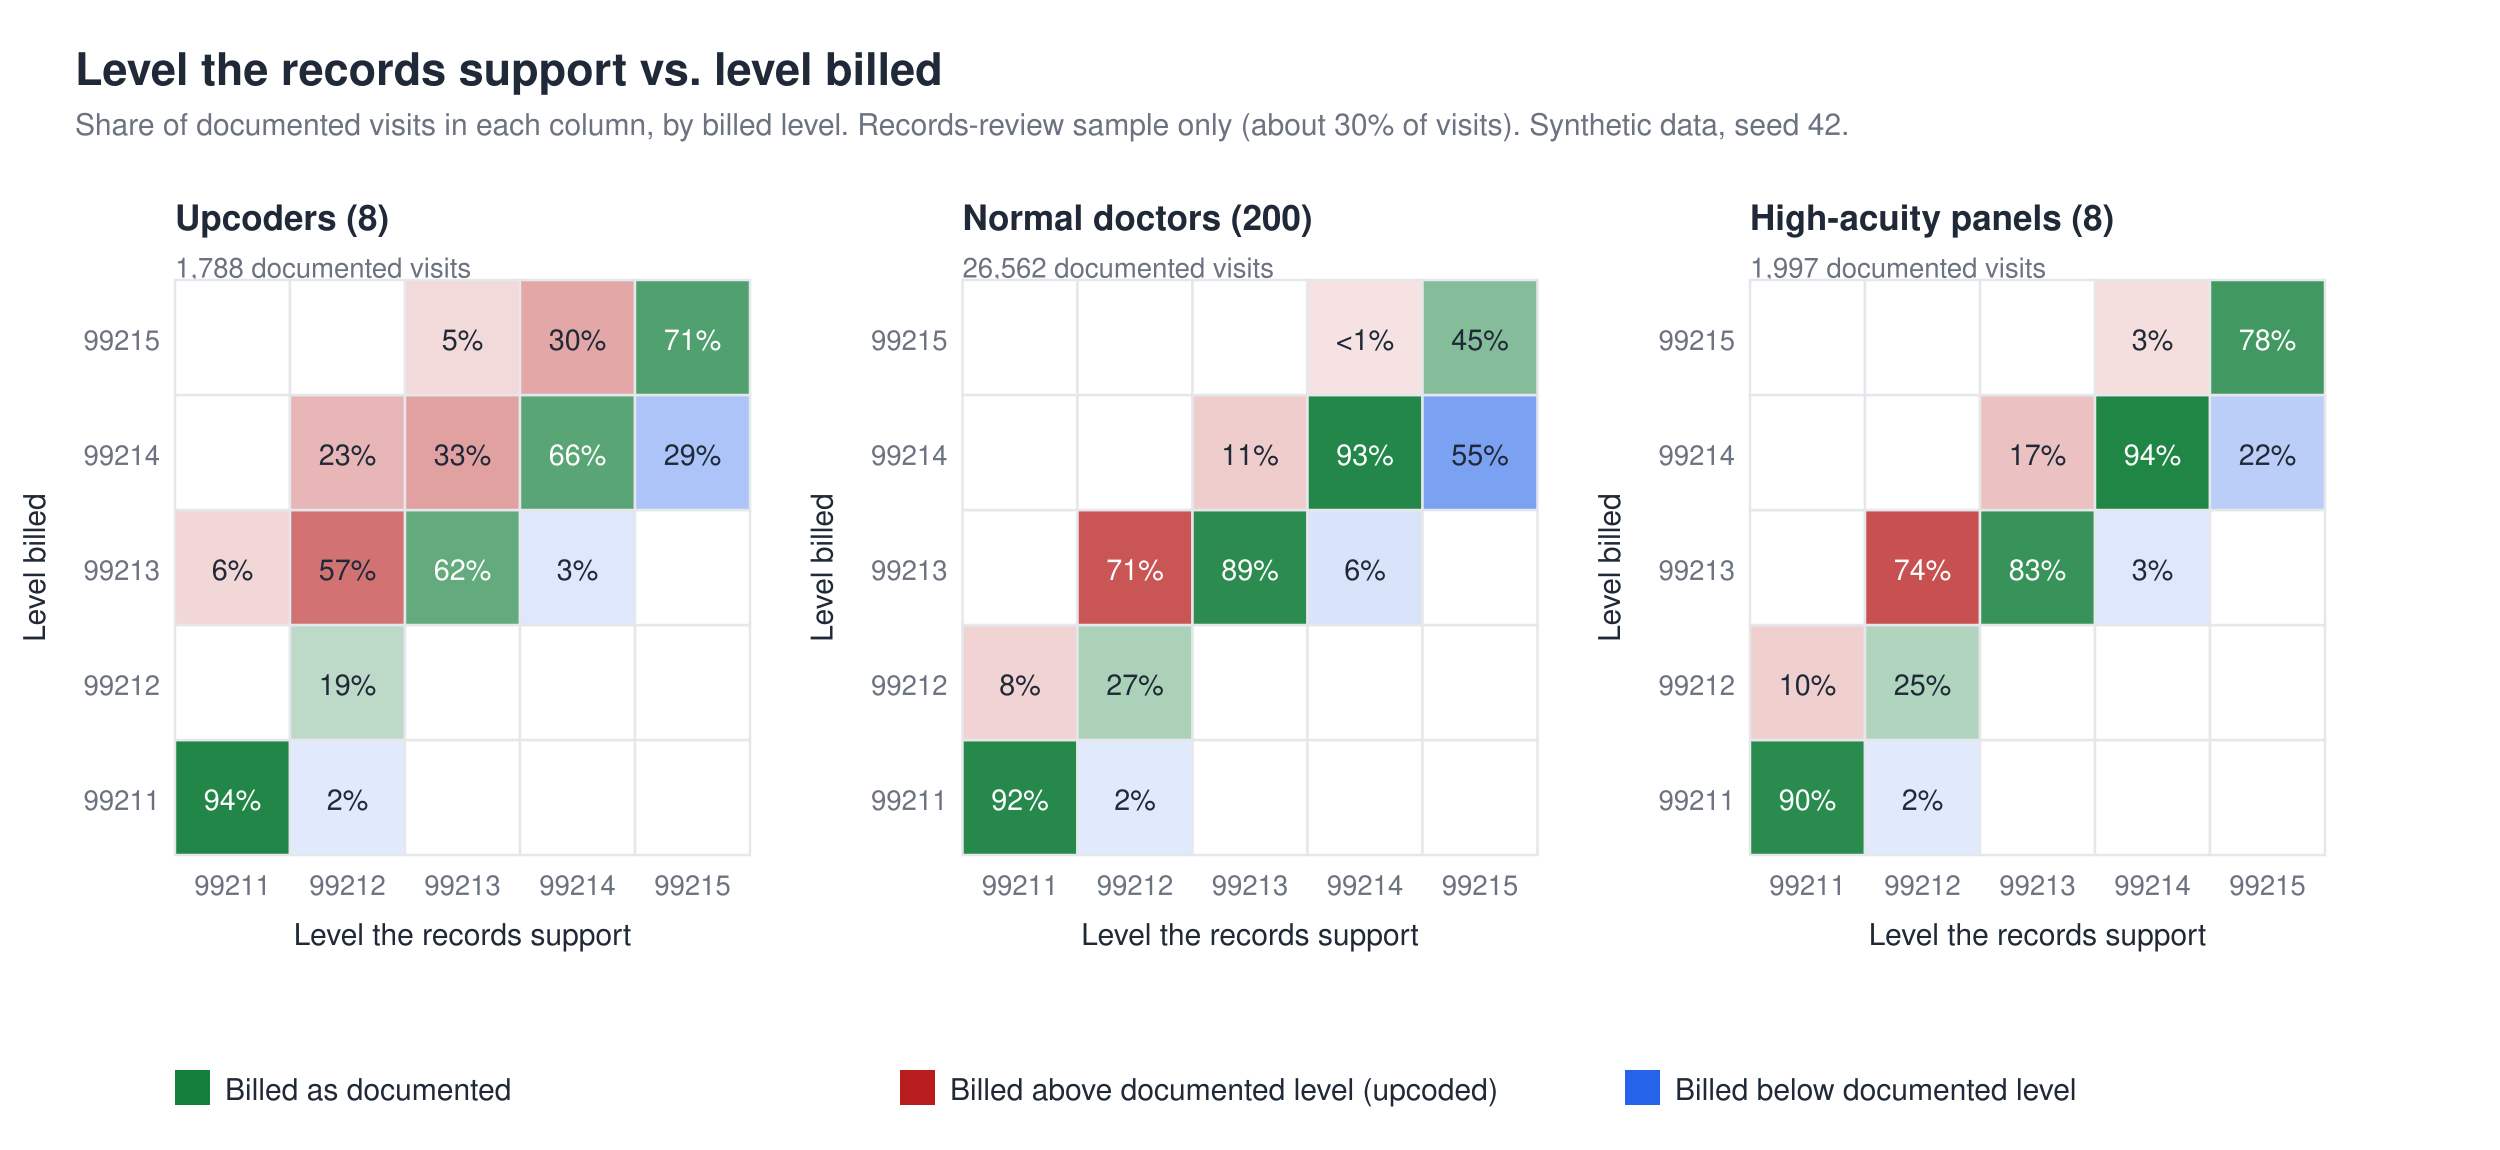
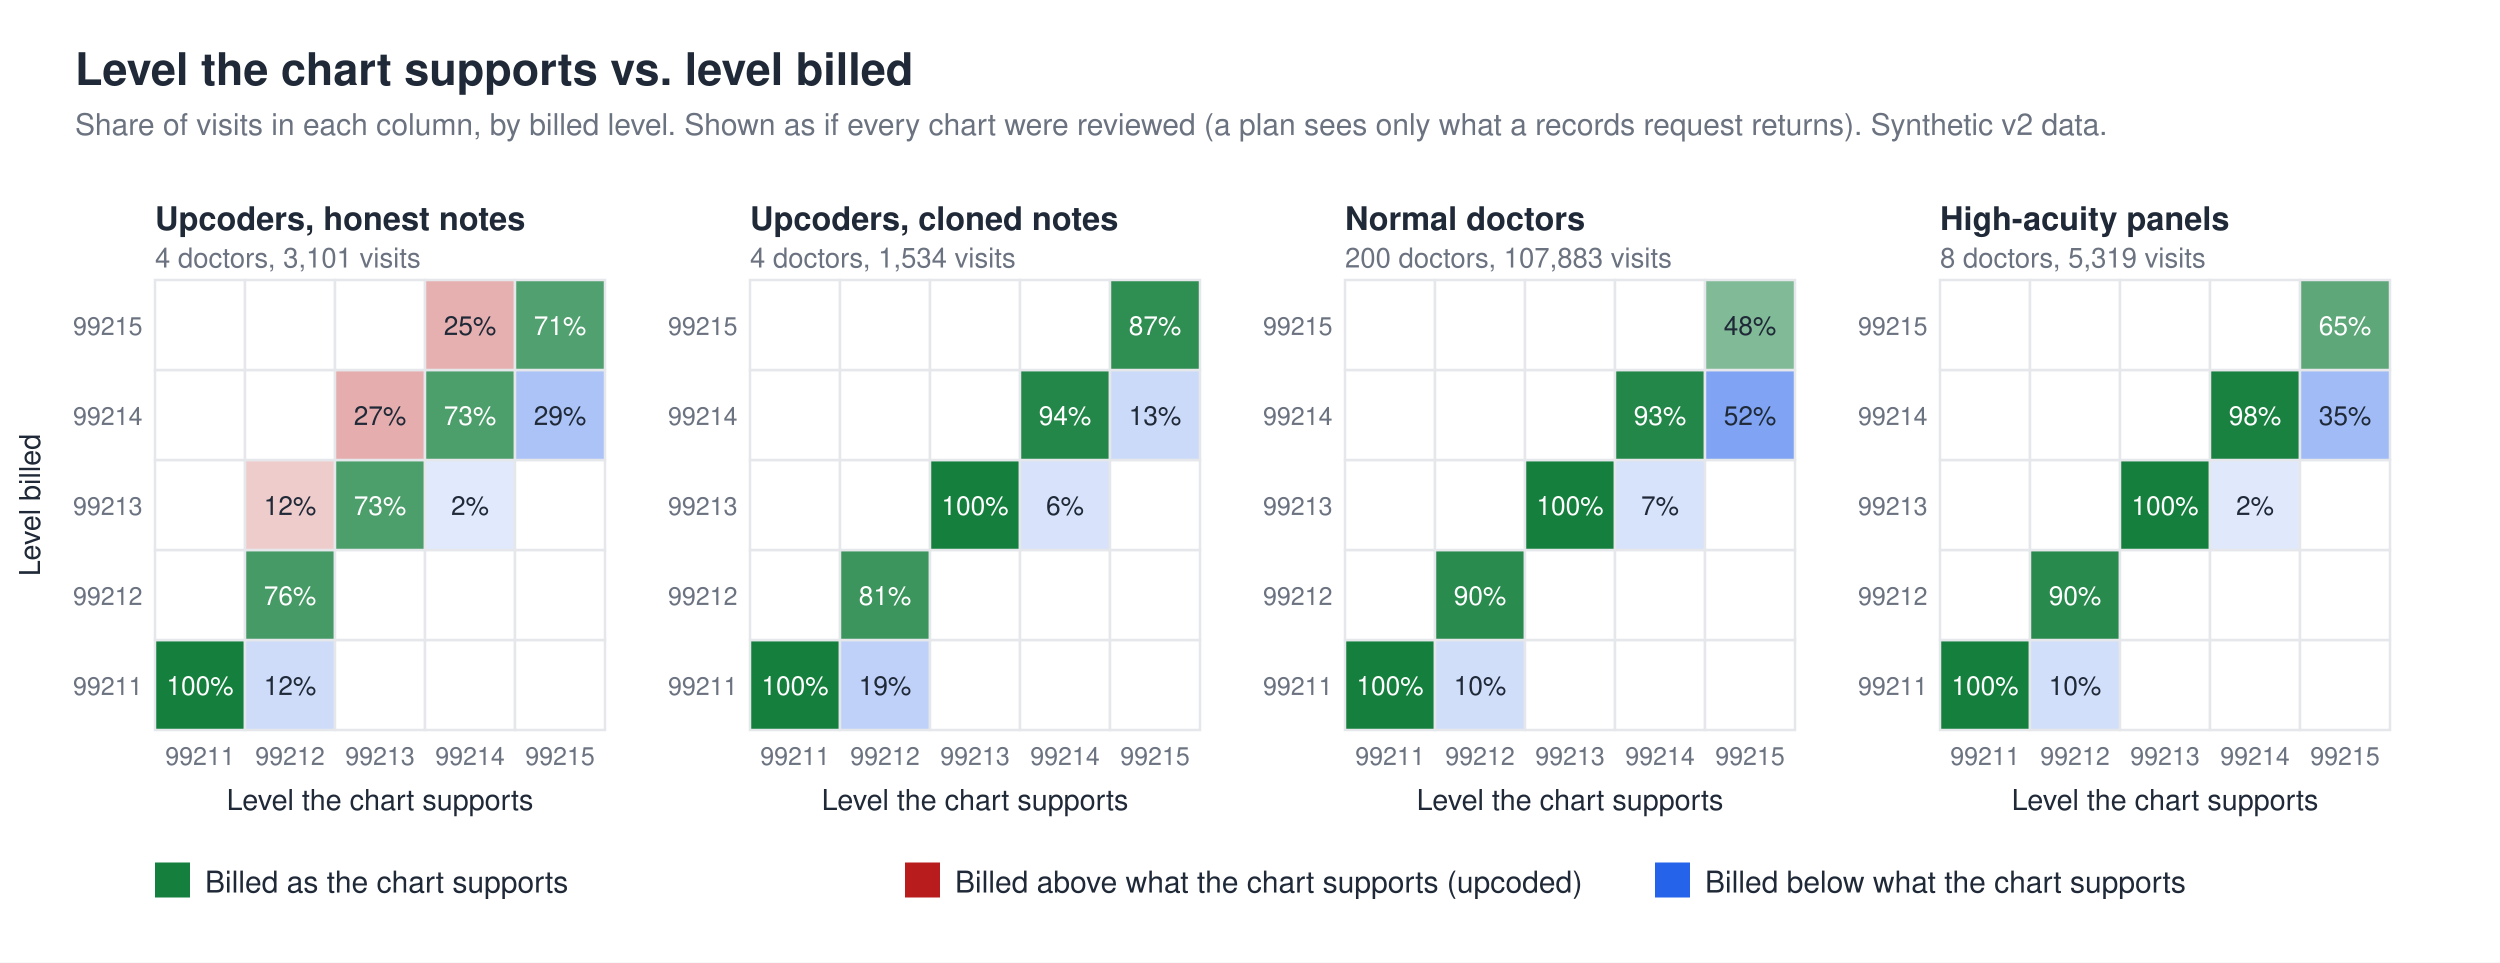
- <svg xmlns="http://www.w3.org/2000/svg" viewBox="0 0 1000 460" width="1000" height="460" font-family="Helvetica, Arial, sans-serif">
-   <rect width="1000" height="460" fill="#ffffff" />
-   <text x="30" y="34" font-size="18" font-weight="bold" fill="#1f2937">Level the records support vs. level billed</text>
-   <text x="30" y="54" font-size="12" fill="#6b7280">Share of documented visits in each column, by billed level. Records-review sample only (about 30% of visits). Synthetic data, seed 42.</text>
-   <text x="70" y="92" font-size="14" font-weight="bold" fill="#1f2937">Upcoders (8)</text>
-   <text x="70" y="111" font-size="11" fill="#6b7280">1,788 documented visits</text>
-   <text x="64" y="324" text-anchor="end" font-size="11" fill="#6b7280">99211</text>
-   <rect x="70" y="296" width="46" height="46" fill="#218647" stroke="#e5e7eb" />
-   <text x="93.0" y="324" text-anchor="middle" font-size="11.5" fill="#ffffff">94%</text>
-   <rect x="116" y="296" width="46" height="46" fill="#e1e9fc" stroke="#e5e7eb" />
-   <text x="139.0" y="324" text-anchor="middle" font-size="11.5" fill="#1f2937">2%</text>
-   <rect x="162" y="296" width="46" height="46" fill="#ffffff" stroke="#e5e7eb" />
-   <rect x="208" y="296" width="46" height="46" fill="#ffffff" stroke="#e5e7eb" />
-   <rect x="254" y="296" width="46" height="46" fill="#ffffff" stroke="#e5e7eb" />
-   <text x="64" y="278" text-anchor="end" font-size="11" fill="#6b7280">99212</text>
-   <rect x="70" y="250" width="46" height="46" fill="#ffffff" stroke="#e5e7eb" />
-   <rect x="116" y="250" width="46" height="46" fill="#bcdac7" stroke="#e5e7eb" />
-   <text x="139.0" y="278" text-anchor="middle" font-size="11.5" fill="#1f2937">19%</text>
-   <rect x="162" y="250" width="46" height="46" fill="#ffffff" stroke="#e5e7eb" />
-   <rect x="208" y="250" width="46" height="46" fill="#ffffff" stroke="#e5e7eb" />
-   <rect x="254" y="250" width="46" height="46" fill="#ffffff" stroke="#e5e7eb" />
-   <text x="64" y="232" text-anchor="end" font-size="11" fill="#6b7280">99213</text>
-   <rect x="70" y="204" width="46" height="46" fill="#f2d7d7" stroke="#e5e7eb" />
-   <text x="93.0" y="232" text-anchor="middle" font-size="11.5" fill="#1f2937">6%</text>
-   <rect x="116" y="204" width="46" height="46" fill="#d37272" stroke="#e5e7eb" />
-   <text x="139.0" y="232" text-anchor="middle" font-size="11.5" fill="#1f2937">57%</text>
-   <rect x="162" y="204" width="46" height="46" fill="#63aa7d" stroke="#e5e7eb" />
-   <text x="185.0" y="232" text-anchor="middle" font-size="11.5" fill="#ffffff">62%</text>
-   <rect x="208" y="204" width="46" height="46" fill="#dee7fb" stroke="#e5e7eb" />
-   <text x="231.0" y="232" text-anchor="middle" font-size="11.5" fill="#1f2937">3%</text>
-   <rect x="254" y="204" width="46" height="46" fill="#ffffff" stroke="#e5e7eb" />
-   <text x="64" y="186" text-anchor="end" font-size="11" fill="#6b7280">99214</text>
-   <rect x="70" y="158" width="46" height="46" fill="#ffffff" stroke="#e5e7eb" />
-   <rect x="116" y="158" width="46" height="46" fill="#e8b6b6" stroke="#e5e7eb" />
-   <text x="139.0" y="186" text-anchor="middle" font-size="11.5" fill="#1f2937">23%</text>
-   <rect x="162" y="158" width="46" height="46" fill="#e2a1a1" stroke="#e5e7eb" />
-   <text x="185.0" y="186" text-anchor="middle" font-size="11.5" fill="#1f2937">33%</text>
-   <rect x="208" y="158" width="46" height="46" fill="#5aa576" stroke="#e5e7eb" />
-   <text x="231.0" y="186" text-anchor="middle" font-size="11.5" fill="#ffffff">66%</text>
-   <rect x="254" y="158" width="46" height="46" fill="#acc4f7" stroke="#e5e7eb" />
-   <text x="277.0" y="186" text-anchor="middle" font-size="11.5" fill="#1f2937">29%</text>
-   <text x="64" y="140" text-anchor="end" font-size="11" fill="#6b7280">99215</text>
-   <rect x="70" y="112" width="46" height="46" fill="#ffffff" stroke="#e5e7eb" />
-   <rect x="116" y="112" width="46" height="46" fill="#ffffff" stroke="#e5e7eb" />
-   <rect x="162" y="112" width="46" height="46" fill="#f3dada" stroke="#e5e7eb" />
-   <text x="185.0" y="140" text-anchor="middle" font-size="11.5" fill="#1f2937">5%</text>
-   <rect x="208" y="112" width="46" height="46" fill="#e3a7a7" stroke="#e5e7eb" />
-   <text x="231.0" y="140" text-anchor="middle" font-size="11.5" fill="#1f2937">30%</text>
-   <rect x="254" y="112" width="46" height="46" fill="#51a06f" stroke="#e5e7eb" />
-   <text x="277.0" y="140" text-anchor="middle" font-size="11.5" fill="#ffffff">71%</text>
-   <text x="93.0" y="358" text-anchor="middle" font-size="11" fill="#6b7280">99211</text>
-   <text x="139.0" y="358" text-anchor="middle" font-size="11" fill="#6b7280">99212</text>
-   <text x="185.0" y="358" text-anchor="middle" font-size="11" fill="#6b7280">99213</text>
-   <text x="231.0" y="358" text-anchor="middle" font-size="11" fill="#6b7280">99214</text>
-   <text x="277.0" y="358" text-anchor="middle" font-size="11" fill="#6b7280">99215</text>
-   <text x="185.0" y="378" text-anchor="middle" font-size="12" fill="#1f2937">Level the records support</text>
-   <text x="18" y="227.0" text-anchor="middle" font-size="12" fill="#1f2937" transform="rotate(-90 18 227.0)">Level billed</text>
-   <text x="385" y="92" font-size="14" font-weight="bold" fill="#1f2937">Normal doctors (200)</text>
-   <text x="385" y="111" font-size="11" fill="#6b7280">26,562 documented visits</text>
-   <text x="379" y="324" text-anchor="end" font-size="11" fill="#6b7280">99211</text>
-   <rect x="385" y="296" width="46" height="46" fill="#26894b" stroke="#e5e7eb" />
-   <text x="408.0" y="324" text-anchor="middle" font-size="11.5" fill="#ffffff">92%</text>
-   <rect x="431" y="296" width="46" height="46" fill="#e1e9fc" stroke="#e5e7eb" />
-   <text x="454.0" y="324" text-anchor="middle" font-size="11.5" fill="#1f2937">2%</text>
-   <rect x="477" y="296" width="46" height="46" fill="#ffffff" stroke="#e5e7eb" />
-   <rect x="523" y="296" width="46" height="46" fill="#ffffff" stroke="#e5e7eb" />
-   <rect x="569" y="296" width="46" height="46" fill="#ffffff" stroke="#e5e7eb" />
-   <text x="379" y="278" text-anchor="end" font-size="11" fill="#6b7280">99212</text>
-   <rect x="385" y="250" width="46" height="46" fill="#f1d3d3" stroke="#e5e7eb" />
-   <text x="408.0" y="278" text-anchor="middle" font-size="11.5" fill="#1f2937">8%</text>
-   <rect x="431" y="250" width="46" height="46" fill="#abd1b9" stroke="#e5e7eb" />
-   <text x="454.0" y="278" text-anchor="middle" font-size="11.5" fill="#1f2937">27%</text>
-   <rect x="477" y="250" width="46" height="46" fill="#ffffff" stroke="#e5e7eb" />
-   <rect x="523" y="250" width="46" height="46" fill="#ffffff" stroke="#e5e7eb" />
-   <rect x="569" y="250" width="46" height="46" fill="#ffffff" stroke="#e5e7eb" />
-   <text x="379" y="232" text-anchor="end" font-size="11" fill="#6b7280">99213</text>
-   <rect x="385" y="204" width="46" height="46" fill="#ffffff" stroke="#e5e7eb" />
-   <rect x="431" y="204" width="46" height="46" fill="#ca5555" stroke="#e5e7eb" />
-   <text x="454.0" y="232" text-anchor="middle" font-size="11.5" fill="#ffffff">71%</text>
-   <rect x="477" y="204" width="46" height="46" fill="#2c8c50" stroke="#e5e7eb" />
-   <text x="500.0" y="232" text-anchor="middle" font-size="11.5" fill="#ffffff">89%</text>
-   <rect x="523" y="204" width="46" height="46" fill="#d9e4fb" stroke="#e5e7eb" />
-   <text x="546.0" y="232" text-anchor="middle" font-size="11.5" fill="#1f2937">6%</text>
-   <rect x="569" y="204" width="46" height="46" fill="#ffffff" stroke="#e5e7eb" />
-   <text x="379" y="186" text-anchor="end" font-size="11" fill="#6b7280">99214</text>
-   <rect x="385" y="158" width="46" height="46" fill="#ffffff" stroke="#e5e7eb" />
-   <rect x="431" y="158" width="46" height="46" fill="#ffffff" stroke="#e5e7eb" />
-   <rect x="477" y="158" width="46" height="46" fill="#efcdcd" stroke="#e5e7eb" />
-   <text x="500.0" y="186" text-anchor="middle" font-size="11.5" fill="#1f2937">11%</text>
-   <rect x="523" y="158" width="46" height="46" fill="#228748" stroke="#e5e7eb" />
-   <text x="546.0" y="186" text-anchor="middle" font-size="11.5" fill="#ffffff">93%</text>
-   <rect x="569" y="158" width="46" height="46" fill="#7ba1f2" stroke="#e5e7eb" />
-   <text x="592.0" y="186" text-anchor="middle" font-size="11.5" fill="#1f2937">55%</text>
-   <text x="379" y="140" text-anchor="end" font-size="11" fill="#6b7280">99215</text>
-   <rect x="385" y="112" width="46" height="46" fill="#ffffff" stroke="#e5e7eb" />
-   <rect x="431" y="112" width="46" height="46" fill="#ffffff" stroke="#e5e7eb" />
-   <rect x="477" y="112" width="46" height="46" fill="#ffffff" stroke="#e5e7eb" />
-   <rect x="523" y="112" width="46" height="46" fill="#f6e2e2" stroke="#e5e7eb" />
-   <text x="546.0" y="140" text-anchor="middle" font-size="11.5" fill="#1f2937">&lt;1%</text>
-   <rect x="569" y="112" width="46" height="46" fill="#85bd9a" stroke="#e5e7eb" />
-   <text x="592.0" y="140" text-anchor="middle" font-size="11.5" fill="#1f2937">45%</text>
-   <text x="408.0" y="358" text-anchor="middle" font-size="11" fill="#6b7280">99211</text>
-   <text x="454.0" y="358" text-anchor="middle" font-size="11" fill="#6b7280">99212</text>
-   <text x="500.0" y="358" text-anchor="middle" font-size="11" fill="#6b7280">99213</text>
-   <text x="546.0" y="358" text-anchor="middle" font-size="11" fill="#6b7280">99214</text>
-   <text x="592.0" y="358" text-anchor="middle" font-size="11" fill="#6b7280">99215</text>
-   <text x="500.0" y="378" text-anchor="middle" font-size="12" fill="#1f2937">Level the records support</text>
-   <text x="333" y="227.0" text-anchor="middle" font-size="12" fill="#1f2937" transform="rotate(-90 333 227.0)">Level billed</text>
-   <text x="700" y="92" font-size="14" font-weight="bold" fill="#1f2937">High-acuity panels (8)</text>
-   <text x="700" y="111" font-size="11" fill="#6b7280">1,997 documented visits</text>
-   <text x="694" y="324" text-anchor="end" font-size="11" fill="#6b7280">99211</text>
-   <rect x="700" y="296" width="46" height="46" fill="#298b4e" stroke="#e5e7eb" />
-   <text x="723.0" y="324" text-anchor="middle" font-size="11.5" fill="#ffffff">90%</text>
-   <rect x="746" y="296" width="46" height="46" fill="#e1e9fc" stroke="#e5e7eb" />
-   <text x="769.0" y="324" text-anchor="middle" font-size="11.5" fill="#1f2937">2%</text>
-   <rect x="792" y="296" width="46" height="46" fill="#ffffff" stroke="#e5e7eb" />
-   <rect x="838" y="296" width="46" height="46" fill="#ffffff" stroke="#e5e7eb" />
-   <rect x="884" y="296" width="46" height="46" fill="#ffffff" stroke="#e5e7eb" />
-   <text x="694" y="278" text-anchor="end" font-size="11" fill="#6b7280">99212</text>
-   <rect x="700" y="250" width="46" height="46" fill="#f0cfcf" stroke="#e5e7eb" />
-   <text x="723.0" y="278" text-anchor="middle" font-size="11.5" fill="#1f2937">10%</text>
-   <rect x="746" y="250" width="46" height="46" fill="#b0d4bd" stroke="#e5e7eb" />
-   <text x="769.0" y="278" text-anchor="middle" font-size="11.5" fill="#1f2937">25%</text>
-   <rect x="792" y="250" width="46" height="46" fill="#ffffff" stroke="#e5e7eb" />
-   <rect x="838" y="250" width="46" height="46" fill="#ffffff" stroke="#e5e7eb" />
-   <rect x="884" y="250" width="46" height="46" fill="#ffffff" stroke="#e5e7eb" />
-   <text x="694" y="232" text-anchor="end" font-size="11" fill="#6b7280">99213</text>
-   <rect x="700" y="204" width="46" height="46" fill="#ffffff" stroke="#e5e7eb" />
-   <rect x="746" y="204" width="46" height="46" fill="#c95050" stroke="#e5e7eb" />
-   <text x="769.0" y="232" text-anchor="middle" font-size="11.5" fill="#ffffff">74%</text>
-   <rect x="792" y="204" width="46" height="46" fill="#38935a" stroke="#e5e7eb" />
-   <text x="815.0" y="232" text-anchor="middle" font-size="11.5" fill="#ffffff">83%</text>
-   <rect x="838" y="204" width="46" height="46" fill="#dee7fc" stroke="#e5e7eb" />
-   <text x="861.0" y="232" text-anchor="middle" font-size="11.5" fill="#1f2937">3%</text>
-   <rect x="884" y="204" width="46" height="46" fill="#ffffff" stroke="#e5e7eb" />
-   <text x="694" y="186" text-anchor="end" font-size="11" fill="#6b7280">99214</text>
-   <rect x="700" y="158" width="46" height="46" fill="#ffffff" stroke="#e5e7eb" />
-   <rect x="746" y="158" width="46" height="46" fill="#ffffff" stroke="#e5e7eb" />
-   <rect x="792" y="158" width="46" height="46" fill="#ecc1c1" stroke="#e5e7eb" />
-   <text x="815.0" y="186" text-anchor="middle" font-size="11.5" fill="#1f2937">17%</text>
-   <rect x="838" y="158" width="46" height="46" fill="#208646" stroke="#e5e7eb" />
-   <text x="861.0" y="186" text-anchor="middle" font-size="11.5" fill="#ffffff">94%</text>
-   <rect x="884" y="158" width="46" height="46" fill="#bbcef8" stroke="#e5e7eb" />
-   <text x="907.0" y="186" text-anchor="middle" font-size="11.5" fill="#1f2937">22%</text>
-   <text x="694" y="140" text-anchor="end" font-size="11" fill="#6b7280">99215</text>
-   <rect x="700" y="112" width="46" height="46" fill="#ffffff" stroke="#e5e7eb" />
-   <rect x="746" y="112" width="46" height="46" fill="#ffffff" stroke="#e5e7eb" />
-   <rect x="792" y="112" width="46" height="46" fill="#ffffff" stroke="#e5e7eb" />
-   <rect x="838" y="112" width="46" height="46" fill="#f4dede" stroke="#e5e7eb" />
-   <text x="861.0" y="140" text-anchor="middle" font-size="11.5" fill="#1f2937">3%</text>
-   <rect x="884" y="112" width="46" height="46" fill="#419861" stroke="#e5e7eb" />
-   <text x="907.0" y="140" text-anchor="middle" font-size="11.5" fill="#ffffff">78%</text>
-   <text x="723.0" y="358" text-anchor="middle" font-size="11" fill="#6b7280">99211</text>
-   <text x="769.0" y="358" text-anchor="middle" font-size="11" fill="#6b7280">99212</text>
-   <text x="815.0" y="358" text-anchor="middle" font-size="11" fill="#6b7280">99213</text>
-   <text x="861.0" y="358" text-anchor="middle" font-size="11" fill="#6b7280">99214</text>
-   <text x="907.0" y="358" text-anchor="middle" font-size="11" fill="#6b7280">99215</text>
-   <text x="815.0" y="378" text-anchor="middle" font-size="12" fill="#1f2937">Level the records support</text>
-   <text x="648" y="227.0" text-anchor="middle" font-size="12" fill="#1f2937" transform="rotate(-90 648 227.0)">Level billed</text>
-   <rect x="70" y="428" width="14" height="14" fill="#15803d" />
-   <text x="90" y="440" font-size="12" fill="#1f2937">Billed as documented</text>
-   <rect x="360" y="428" width="14" height="14" fill="#b91c1c" />
-   <text x="380" y="440" font-size="12" fill="#1f2937">Billed above documented level (upcoded)</text>
-   <rect x="650" y="428" width="14" height="14" fill="#2563eb" />
-   <text x="670" y="440" font-size="12" fill="#1f2937">Billed below documented level</text>
+ <svg xmlns="http://www.w3.org/2000/svg" viewBox="0 0 1000 385" width="1000" height="385" font-family="Helvetica, Arial, sans-serif">
+   <rect width="1000" height="385" fill="#ffffff" />
+   <text x="30" y="34" font-size="18" font-weight="bold" fill="#1f2937">Level the chart supports vs. level billed</text>
+   <text x="30" y="54" font-size="12" fill="#6b7280">Share of visits in each column, by billed level. Shown as if every chart were reviewed (a plan sees only what a records request returns). Synthetic v2 data.</text>
+   <text x="62" y="92" font-size="13" font-weight="bold" fill="#1f2937">Upcoders, honest notes</text>
+   <text x="62" y="107" font-size="11" fill="#6b7280">4 doctors, 3,101 visits</text>
+   <text x="57" y="278" text-anchor="end" font-size="10" fill="#6b7280">99211</text>
+   <rect x="62" y="256" width="36" height="36" fill="#15803d" stroke="#e5e7eb" />
+   <text x="80.0" y="278" text-anchor="middle" font-size="10.5" fill="#ffffff">100%</text>
+   <rect x="98" y="256" width="36" height="36" fill="#cedcfa" stroke="#e5e7eb" />
+   <text x="116.0" y="278" text-anchor="middle" font-size="10.5" fill="#1f2937">12%</text>
+   <rect x="134" y="256" width="36" height="36" fill="#ffffff" stroke="#e5e7eb" />
+   <rect x="170" y="256" width="36" height="36" fill="#ffffff" stroke="#e5e7eb" />
+   <rect x="206" y="256" width="36" height="36" fill="#ffffff" stroke="#e5e7eb" />
+   <text x="57" y="242" text-anchor="end" font-size="10" fill="#6b7280">99212</text>
+   <rect x="62" y="220" width="36" height="36" fill="#ffffff" stroke="#e5e7eb" />
+   <rect x="98" y="220" width="36" height="36" fill="#459a65" stroke="#e5e7eb" />
+   <text x="116.0" y="242" text-anchor="middle" font-size="10.5" fill="#ffffff">76%</text>
+   <rect x="134" y="220" width="36" height="36" fill="#ffffff" stroke="#e5e7eb" />
+   <rect x="170" y="220" width="36" height="36" fill="#ffffff" stroke="#e5e7eb" />
+   <rect x="206" y="220" width="36" height="36" fill="#ffffff" stroke="#e5e7eb" />
+   <text x="57" y="206" text-anchor="end" font-size="10" fill="#6b7280">99213</text>
+   <rect x="62" y="184" width="36" height="36" fill="#ffffff" stroke="#e5e7eb" />
+   <rect x="98" y="184" width="36" height="36" fill="#efcccc" stroke="#e5e7eb" />
+   <text x="116.0" y="206" text-anchor="middle" font-size="10.5" fill="#1f2937">12%</text>
+   <rect x="134" y="184" width="36" height="36" fill="#4c9e6b" stroke="#e5e7eb" />
+   <text x="152.0" y="206" text-anchor="middle" font-size="10.5" fill="#ffffff">73%</text>
+   <rect x="170" y="184" width="36" height="36" fill="#e1e9fc" stroke="#e5e7eb" />
+   <text x="188.0" y="206" text-anchor="middle" font-size="10.5" fill="#1f2937">2%</text>
+   <rect x="206" y="184" width="36" height="36" fill="#ffffff" stroke="#e5e7eb" />
+   <text x="57" y="170" text-anchor="end" font-size="10" fill="#6b7280">99214</text>
+   <rect x="62" y="148" width="36" height="36" fill="#ffffff" stroke="#e5e7eb" />
+   <rect x="98" y="148" width="36" height="36" fill="#ffffff" stroke="#e5e7eb" />
+   <rect x="134" y="148" width="36" height="36" fill="#e5adad" stroke="#e5e7eb" />
+   <text x="152.0" y="170" text-anchor="middle" font-size="10.5" fill="#1f2937">27%</text>
+   <rect x="170" y="148" width="36" height="36" fill="#4c9e6b" stroke="#e5e7eb" />
+   <text x="188.0" y="170" text-anchor="middle" font-size="10.5" fill="#ffffff">73%</text>
+   <rect x="206" y="148" width="36" height="36" fill="#acc3f7" stroke="#e5e7eb" />
+   <text x="224.0" y="170" text-anchor="middle" font-size="10.5" fill="#1f2937">29%</text>
+   <text x="57" y="134" text-anchor="end" font-size="10" fill="#6b7280">99215</text>
+   <rect x="62" y="112" width="36" height="36" fill="#ffffff" stroke="#e5e7eb" />
+   <rect x="98" y="112" width="36" height="36" fill="#ffffff" stroke="#e5e7eb" />
+   <rect x="134" y="112" width="36" height="36" fill="#ffffff" stroke="#e5e7eb" />
+   <rect x="170" y="112" width="36" height="36" fill="#e6b0b0" stroke="#e5e7eb" />
+   <text x="188.0" y="134" text-anchor="middle" font-size="10.5" fill="#1f2937">25%</text>
+   <rect x="206" y="112" width="36" height="36" fill="#51a06f" stroke="#e5e7eb" />
+   <text x="224.0" y="134" text-anchor="middle" font-size="10.5" fill="#ffffff">71%</text>
+   <text x="80.0" y="306" text-anchor="middle" font-size="10" fill="#6b7280">99211</text>
+   <text x="116.0" y="306" text-anchor="middle" font-size="10" fill="#6b7280">99212</text>
+   <text x="152.0" y="306" text-anchor="middle" font-size="10" fill="#6b7280">99213</text>
+   <text x="188.0" y="306" text-anchor="middle" font-size="10" fill="#6b7280">99214</text>
+   <text x="224.0" y="306" text-anchor="middle" font-size="10" fill="#6b7280">99215</text>
+   <text x="152.0" y="324" text-anchor="middle" font-size="11.5" fill="#1f2937">Level the chart supports</text>
+   <text x="16" y="202.0" text-anchor="middle" font-size="11.5" fill="#1f2937" transform="rotate(-90 16 202.0)">Level billed</text>
+   <text x="300" y="92" font-size="13" font-weight="bold" fill="#1f2937">Upcoders, cloned notes</text>
+   <text x="300" y="107" font-size="11" fill="#6b7280">4 doctors, 1,534 visits</text>
+   <text x="295" y="278" text-anchor="end" font-size="10" fill="#6b7280">99211</text>
+   <rect x="300" y="256" width="36" height="36" fill="#15803d" stroke="#e5e7eb" />
+   <text x="318.0" y="278" text-anchor="middle" font-size="10.5" fill="#ffffff">100%</text>
+   <rect x="336" y="256" width="36" height="36" fill="#bfd1f9" stroke="#e5e7eb" />
+   <text x="354.0" y="278" text-anchor="middle" font-size="10.5" fill="#1f2937">19%</text>
+   <rect x="372" y="256" width="36" height="36" fill="#ffffff" stroke="#e5e7eb" />
+   <rect x="408" y="256" width="36" height="36" fill="#ffffff" stroke="#e5e7eb" />
+   <rect x="444" y="256" width="36" height="36" fill="#ffffff" stroke="#e5e7eb" />
+   <text x="295" y="242" text-anchor="end" font-size="10" fill="#6b7280">99212</text>
+   <rect x="300" y="220" width="36" height="36" fill="#ffffff" stroke="#e5e7eb" />
+   <rect x="336" y="220" width="36" height="36" fill="#3c955d" stroke="#e5e7eb" />
+   <text x="354.0" y="242" text-anchor="middle" font-size="10.5" fill="#ffffff">81%</text>
+   <rect x="372" y="220" width="36" height="36" fill="#ffffff" stroke="#e5e7eb" />
+   <rect x="408" y="220" width="36" height="36" fill="#ffffff" stroke="#e5e7eb" />
+   <rect x="444" y="220" width="36" height="36" fill="#ffffff" stroke="#e5e7eb" />
+   <text x="295" y="206" text-anchor="end" font-size="10" fill="#6b7280">99213</text>
+   <rect x="300" y="184" width="36" height="36" fill="#ffffff" stroke="#e5e7eb" />
+   <rect x="336" y="184" width="36" height="36" fill="#ffffff" stroke="#e5e7eb" />
+   <rect x="372" y="184" width="36" height="36" fill="#15803d" stroke="#e5e7eb" />
+   <text x="390.0" y="206" text-anchor="middle" font-size="10.5" fill="#ffffff">100%</text>
+   <rect x="408" y="184" width="36" height="36" fill="#d8e3fb" stroke="#e5e7eb" />
+   <text x="426.0" y="206" text-anchor="middle" font-size="10.5" fill="#1f2937">6%</text>
+   <rect x="444" y="184" width="36" height="36" fill="#ffffff" stroke="#e5e7eb" />
+   <text x="295" y="170" text-anchor="end" font-size="10" fill="#6b7280">99214</text>
+   <rect x="300" y="148" width="36" height="36" fill="#ffffff" stroke="#e5e7eb" />
+   <rect x="336" y="148" width="36" height="36" fill="#ffffff" stroke="#e5e7eb" />
+   <rect x="372" y="148" width="36" height="36" fill="#ffffff" stroke="#e5e7eb" />
+   <rect x="408" y="148" width="36" height="36" fill="#228748" stroke="#e5e7eb" />
+   <text x="426.0" y="170" text-anchor="middle" font-size="10.5" fill="#ffffff">94%</text>
+   <rect x="444" y="148" width="36" height="36" fill="#ccdafa" stroke="#e5e7eb" />
+   <text x="462.0" y="170" text-anchor="middle" font-size="10.5" fill="#1f2937">13%</text>
+   <text x="295" y="134" text-anchor="end" font-size="10" fill="#6b7280">99215</text>
+   <rect x="300" y="112" width="36" height="36" fill="#ffffff" stroke="#e5e7eb" />
+   <rect x="336" y="112" width="36" height="36" fill="#ffffff" stroke="#e5e7eb" />
+   <rect x="372" y="112" width="36" height="36" fill="#ffffff" stroke="#e5e7eb" />
+   <rect x="408" y="112" width="36" height="36" fill="#ffffff" stroke="#e5e7eb" />
+   <rect x="444" y="112" width="36" height="36" fill="#2f8e52" stroke="#e5e7eb" />
+   <text x="462.0" y="134" text-anchor="middle" font-size="10.5" fill="#ffffff">87%</text>
+   <text x="318.0" y="306" text-anchor="middle" font-size="10" fill="#6b7280">99211</text>
+   <text x="354.0" y="306" text-anchor="middle" font-size="10" fill="#6b7280">99212</text>
+   <text x="390.0" y="306" text-anchor="middle" font-size="10" fill="#6b7280">99213</text>
+   <text x="426.0" y="306" text-anchor="middle" font-size="10" fill="#6b7280">99214</text>
+   <text x="462.0" y="306" text-anchor="middle" font-size="10" fill="#6b7280">99215</text>
+   <text x="390.0" y="324" text-anchor="middle" font-size="11.5" fill="#1f2937">Level the chart supports</text>
+   <text x="538" y="92" font-size="13" font-weight="bold" fill="#1f2937">Normal doctors</text>
+   <text x="538" y="107" font-size="11" fill="#6b7280">200 doctors, 107,883 visits</text>
+   <text x="533" y="278" text-anchor="end" font-size="10" fill="#6b7280">99211</text>
+   <rect x="538" y="256" width="36" height="36" fill="#15803d" stroke="#e5e7eb" />
+   <text x="556.0" y="278" text-anchor="middle" font-size="10.5" fill="#ffffff">100%</text>
+   <rect x="574" y="256" width="36" height="36" fill="#d1defa" stroke="#e5e7eb" />
+   <text x="592.0" y="278" text-anchor="middle" font-size="10.5" fill="#1f2937">10%</text>
+   <rect x="610" y="256" width="36" height="36" fill="#ffffff" stroke="#e5e7eb" />
+   <rect x="646" y="256" width="36" height="36" fill="#ffffff" stroke="#e5e7eb" />
+   <rect x="682" y="256" width="36" height="36" fill="#ffffff" stroke="#e5e7eb" />
+   <text x="533" y="242" text-anchor="end" font-size="10" fill="#6b7280">99212</text>
+   <rect x="538" y="220" width="36" height="36" fill="#ffffff" stroke="#e5e7eb" />
+   <rect x="574" y="220" width="36" height="36" fill="#298b4d" stroke="#e5e7eb" />
+   <text x="592.0" y="242" text-anchor="middle" font-size="10.5" fill="#ffffff">90%</text>
+   <rect x="610" y="220" width="36" height="36" fill="#ffffff" stroke="#e5e7eb" />
+   <rect x="646" y="220" width="36" height="36" fill="#ffffff" stroke="#e5e7eb" />
+   <rect x="682" y="220" width="36" height="36" fill="#ffffff" stroke="#e5e7eb" />
+   <text x="533" y="206" text-anchor="end" font-size="10" fill="#6b7280">99213</text>
+   <rect x="538" y="184" width="36" height="36" fill="#ffffff" stroke="#e5e7eb" />
+   <rect x="574" y="184" width="36" height="36" fill="#ffffff" stroke="#e5e7eb" />
+   <rect x="610" y="184" width="36" height="36" fill="#15803d" stroke="#e5e7eb" />
+   <text x="628.0" y="206" text-anchor="middle" font-size="10.5" fill="#ffffff">100%</text>
+   <rect x="646" y="184" width="36" height="36" fill="#d7e2fb" stroke="#e5e7eb" />
+   <text x="664.0" y="206" text-anchor="middle" font-size="10.5" fill="#1f2937">7%</text>
+   <rect x="682" y="184" width="36" height="36" fill="#ffffff" stroke="#e5e7eb" />
+   <text x="533" y="170" text-anchor="end" font-size="10" fill="#6b7280">99214</text>
+   <rect x="538" y="148" width="36" height="36" fill="#ffffff" stroke="#e5e7eb" />
+   <rect x="574" y="148" width="36" height="36" fill="#ffffff" stroke="#e5e7eb" />
+   <rect x="610" y="148" width="36" height="36" fill="#ffffff" stroke="#e5e7eb" />
+   <rect x="646" y="148" width="36" height="36" fill="#238749" stroke="#e5e7eb" />
+   <text x="664.0" y="170" text-anchor="middle" font-size="10.5" fill="#ffffff">93%</text>
+   <rect x="682" y="148" width="36" height="36" fill="#80a4f3" stroke="#e5e7eb" />
+   <text x="700.0" y="170" text-anchor="middle" font-size="10.5" fill="#1f2937">52%</text>
+   <text x="533" y="134" text-anchor="end" font-size="10" fill="#6b7280">99215</text>
+   <rect x="538" y="112" width="36" height="36" fill="#ffffff" stroke="#e5e7eb" />
+   <rect x="574" y="112" width="36" height="36" fill="#ffffff" stroke="#e5e7eb" />
+   <rect x="610" y="112" width="36" height="36" fill="#ffffff" stroke="#e5e7eb" />
+   <rect x="646" y="112" width="36" height="36" fill="#ffffff" stroke="#e5e7eb" />
+   <rect x="682" y="112" width="36" height="36" fill="#80ba96" stroke="#e5e7eb" />
+   <text x="700.0" y="134" text-anchor="middle" font-size="10.5" fill="#1f2937">48%</text>
+   <text x="556.0" y="306" text-anchor="middle" font-size="10" fill="#6b7280">99211</text>
+   <text x="592.0" y="306" text-anchor="middle" font-size="10" fill="#6b7280">99212</text>
+   <text x="628.0" y="306" text-anchor="middle" font-size="10" fill="#6b7280">99213</text>
+   <text x="664.0" y="306" text-anchor="middle" font-size="10" fill="#6b7280">99214</text>
+   <text x="700.0" y="306" text-anchor="middle" font-size="10" fill="#6b7280">99215</text>
+   <text x="628.0" y="324" text-anchor="middle" font-size="11.5" fill="#1f2937">Level the chart supports</text>
+   <text x="776" y="92" font-size="13" font-weight="bold" fill="#1f2937">High-acuity panels</text>
+   <text x="776" y="107" font-size="11" fill="#6b7280">8 doctors, 5,319 visits</text>
+   <text x="771" y="278" text-anchor="end" font-size="10" fill="#6b7280">99211</text>
+   <rect x="776" y="256" width="36" height="36" fill="#15803d" stroke="#e5e7eb" />
+   <text x="794.0" y="278" text-anchor="middle" font-size="10.5" fill="#ffffff">100%</text>
+   <rect x="812" y="256" width="36" height="36" fill="#d2dffa" stroke="#e5e7eb" />
+   <text x="830.0" y="278" text-anchor="middle" font-size="10.5" fill="#1f2937">10%</text>
+   <rect x="848" y="256" width="36" height="36" fill="#ffffff" stroke="#e5e7eb" />
+   <rect x="884" y="256" width="36" height="36" fill="#ffffff" stroke="#e5e7eb" />
+   <rect x="920" y="256" width="36" height="36" fill="#ffffff" stroke="#e5e7eb" />
+   <text x="771" y="242" text-anchor="end" font-size="10" fill="#6b7280">99212</text>
+   <rect x="776" y="220" width="36" height="36" fill="#ffffff" stroke="#e5e7eb" />
+   <rect x="812" y="220" width="36" height="36" fill="#288a4d" stroke="#e5e7eb" />
+   <text x="830.0" y="242" text-anchor="middle" font-size="10.5" fill="#ffffff">90%</text>
+   <rect x="848" y="220" width="36" height="36" fill="#ffffff" stroke="#e5e7eb" />
+   <rect x="884" y="220" width="36" height="36" fill="#ffffff" stroke="#e5e7eb" />
+   <rect x="920" y="220" width="36" height="36" fill="#ffffff" stroke="#e5e7eb" />
+   <text x="771" y="206" text-anchor="end" font-size="10" fill="#6b7280">99213</text>
+   <rect x="776" y="184" width="36" height="36" fill="#ffffff" stroke="#e5e7eb" />
+   <rect x="812" y="184" width="36" height="36" fill="#ffffff" stroke="#e5e7eb" />
+   <rect x="848" y="184" width="36" height="36" fill="#15803d" stroke="#e5e7eb" />
+   <text x="866.0" y="206" text-anchor="middle" font-size="10.5" fill="#ffffff">100%</text>
+   <rect x="884" y="184" width="36" height="36" fill="#e0e8fc" stroke="#e5e7eb" />
+   <text x="902.0" y="206" text-anchor="middle" font-size="10.5" fill="#1f2937">2%</text>
+   <rect x="920" y="184" width="36" height="36" fill="#ffffff" stroke="#e5e7eb" />
+   <text x="771" y="170" text-anchor="end" font-size="10" fill="#6b7280">99214</text>
+   <rect x="776" y="148" width="36" height="36" fill="#ffffff" stroke="#e5e7eb" />
+   <rect x="812" y="148" width="36" height="36" fill="#ffffff" stroke="#e5e7eb" />
+   <rect x="848" y="148" width="36" height="36" fill="#ffffff" stroke="#e5e7eb" />
+   <rect x="884" y="148" width="36" height="36" fill="#1a8241" stroke="#e5e7eb" />
+   <text x="902.0" y="170" text-anchor="middle" font-size="10.5" fill="#ffffff">98%</text>
+   <rect x="920" y="148" width="36" height="36" fill="#a0bbf6" stroke="#e5e7eb" />
+   <text x="938.0" y="170" text-anchor="middle" font-size="10.5" fill="#1f2937">35%</text>
+   <text x="771" y="134" text-anchor="end" font-size="10" fill="#6b7280">99215</text>
+   <rect x="776" y="112" width="36" height="36" fill="#ffffff" stroke="#e5e7eb" />
+   <rect x="812" y="112" width="36" height="36" fill="#ffffff" stroke="#e5e7eb" />
+   <rect x="848" y="112" width="36" height="36" fill="#ffffff" stroke="#e5e7eb" />
+   <rect x="884" y="112" width="36" height="36" fill="#ffffff" stroke="#e5e7eb" />
+   <rect x="920" y="112" width="36" height="36" fill="#5da779" stroke="#e5e7eb" />
+   <text x="938.0" y="134" text-anchor="middle" font-size="10.5" fill="#ffffff">65%</text>
+   <text x="794.0" y="306" text-anchor="middle" font-size="10" fill="#6b7280">99211</text>
+   <text x="830.0" y="306" text-anchor="middle" font-size="10" fill="#6b7280">99212</text>
+   <text x="866.0" y="306" text-anchor="middle" font-size="10" fill="#6b7280">99213</text>
+   <text x="902.0" y="306" text-anchor="middle" font-size="10" fill="#6b7280">99214</text>
+   <text x="938.0" y="306" text-anchor="middle" font-size="10" fill="#6b7280">99215</text>
+   <text x="866.0" y="324" text-anchor="middle" font-size="11.5" fill="#1f2937">Level the chart supports</text>
+   <rect x="62" y="345" width="14" height="14" fill="#15803d" />
+   <text x="82" y="357" font-size="12" fill="#1f2937">Billed as the chart supports</text>
+   <rect x="362" y="345" width="14" height="14" fill="#b91c1c" />
+   <text x="382" y="357" font-size="12" fill="#1f2937">Billed above what the chart supports (upcoded)</text>
+   <rect x="662" y="345" width="14" height="14" fill="#2563eb" />
+   <text x="682" y="357" font-size="12" fill="#1f2937">Billed below what the chart supports</text>
</svg>
